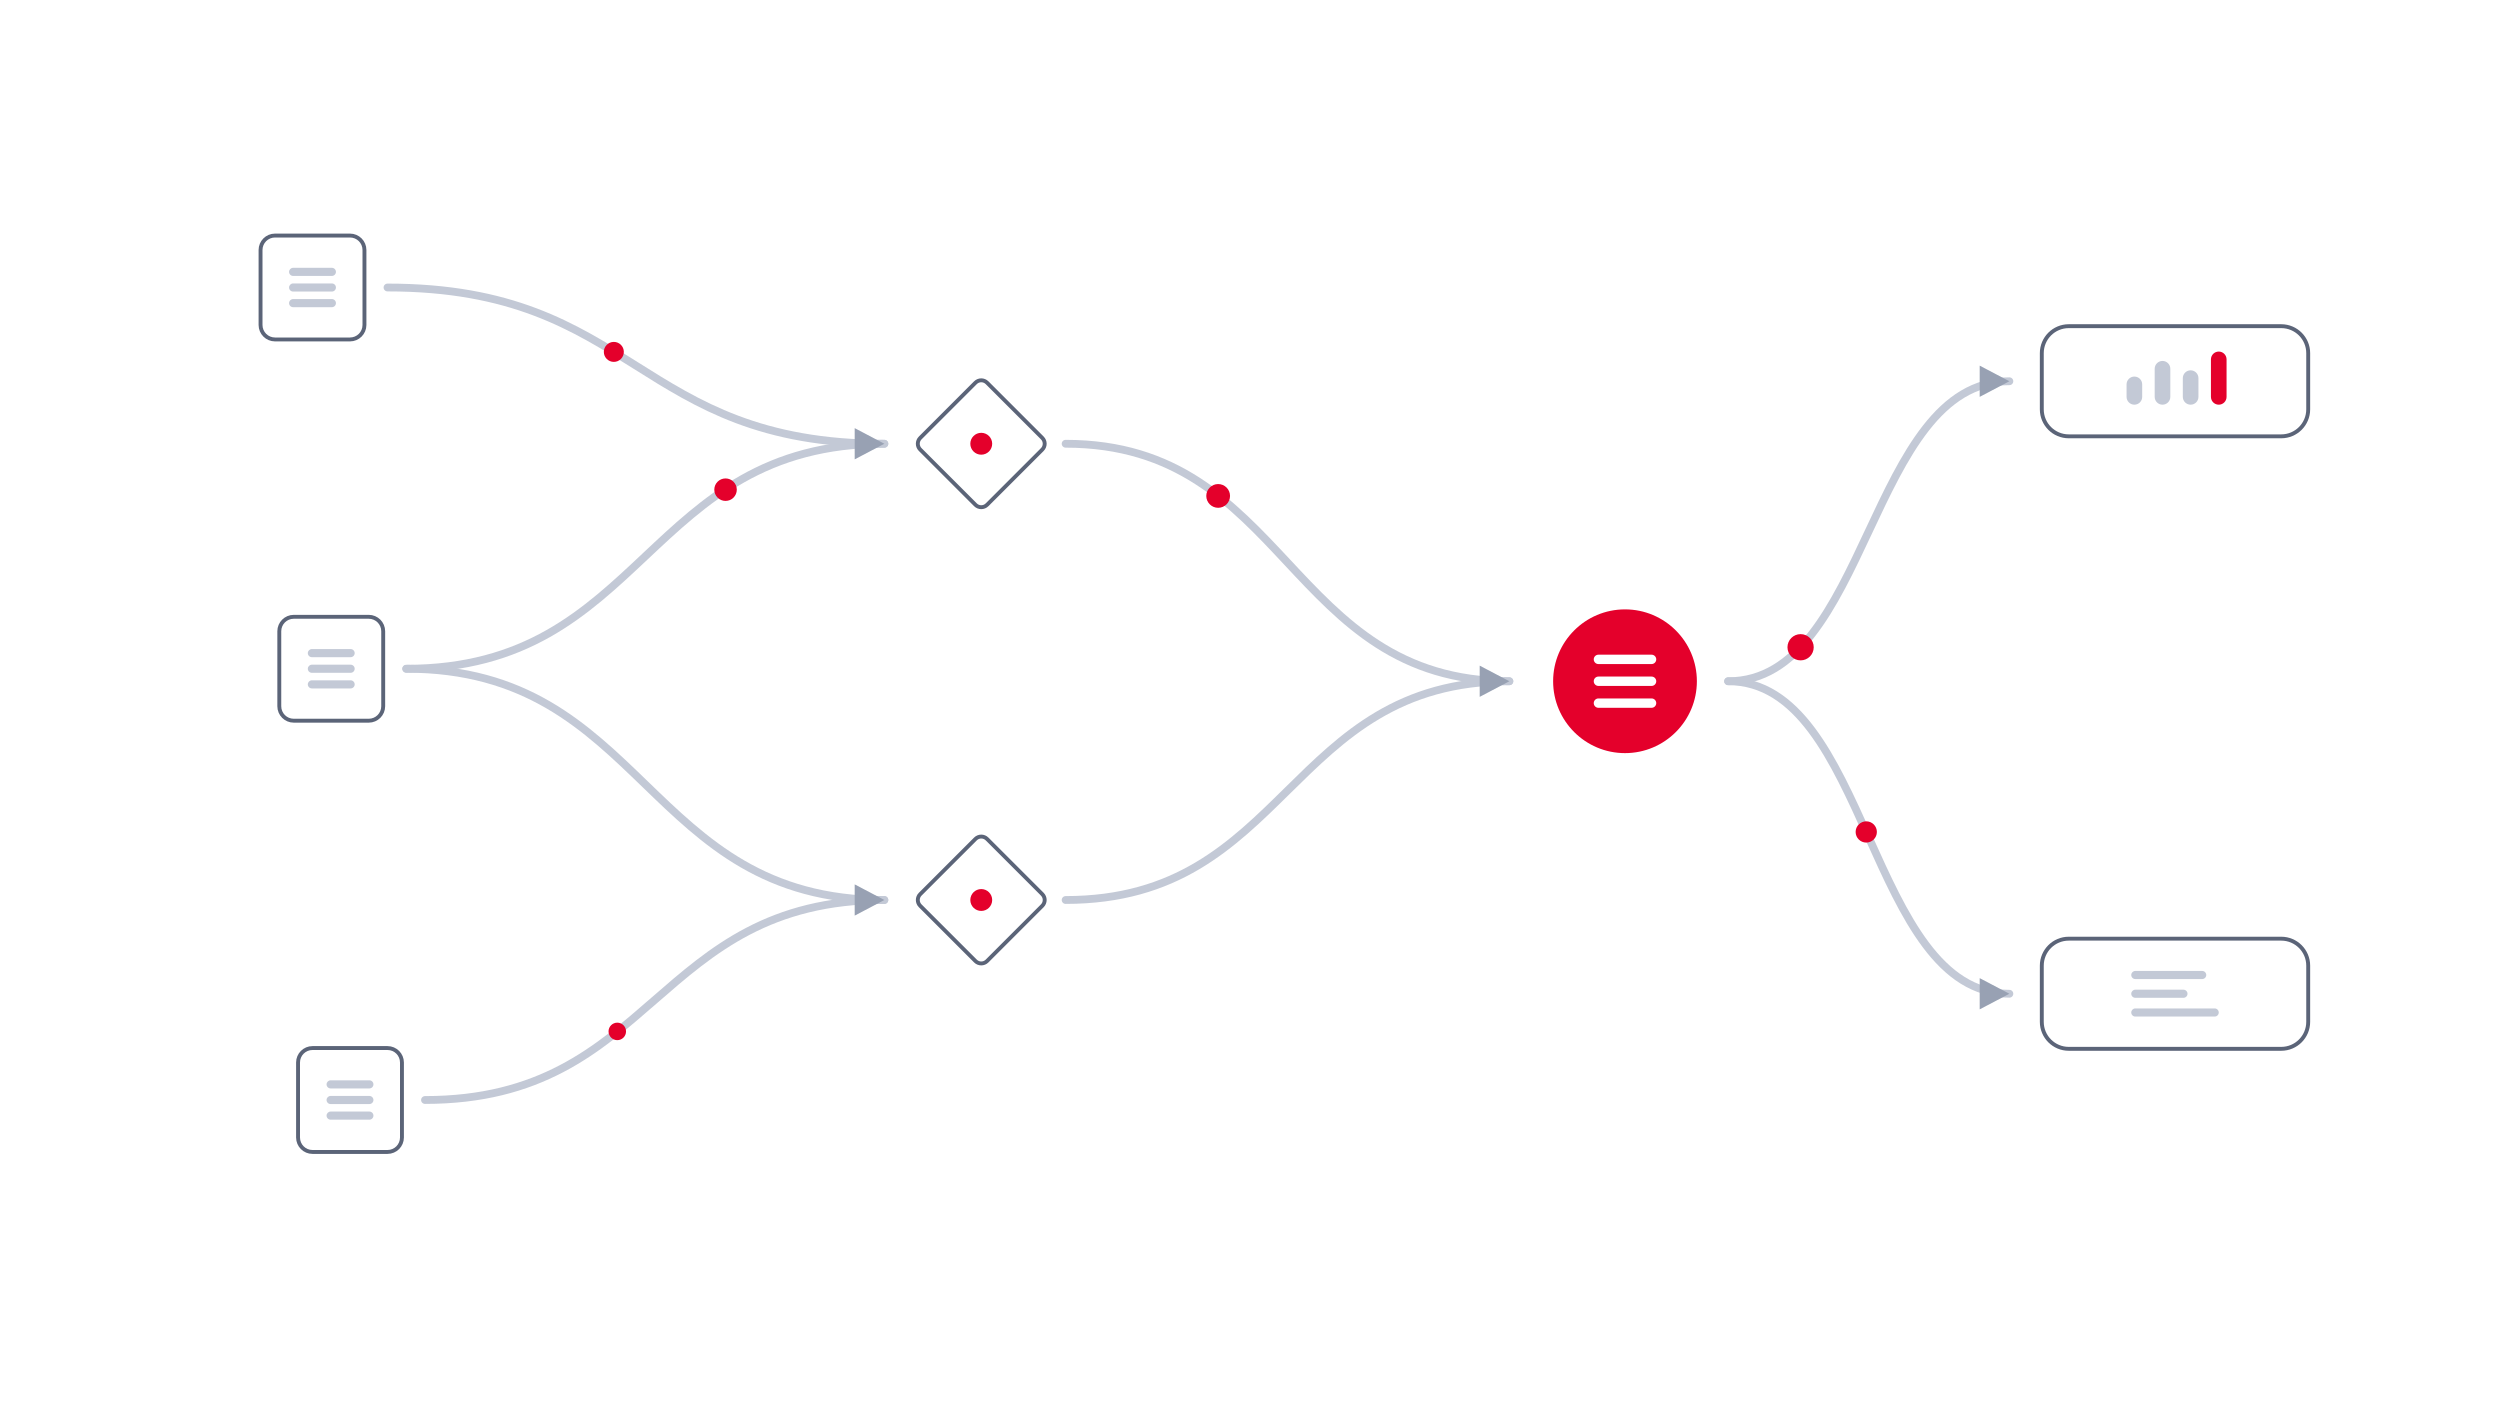
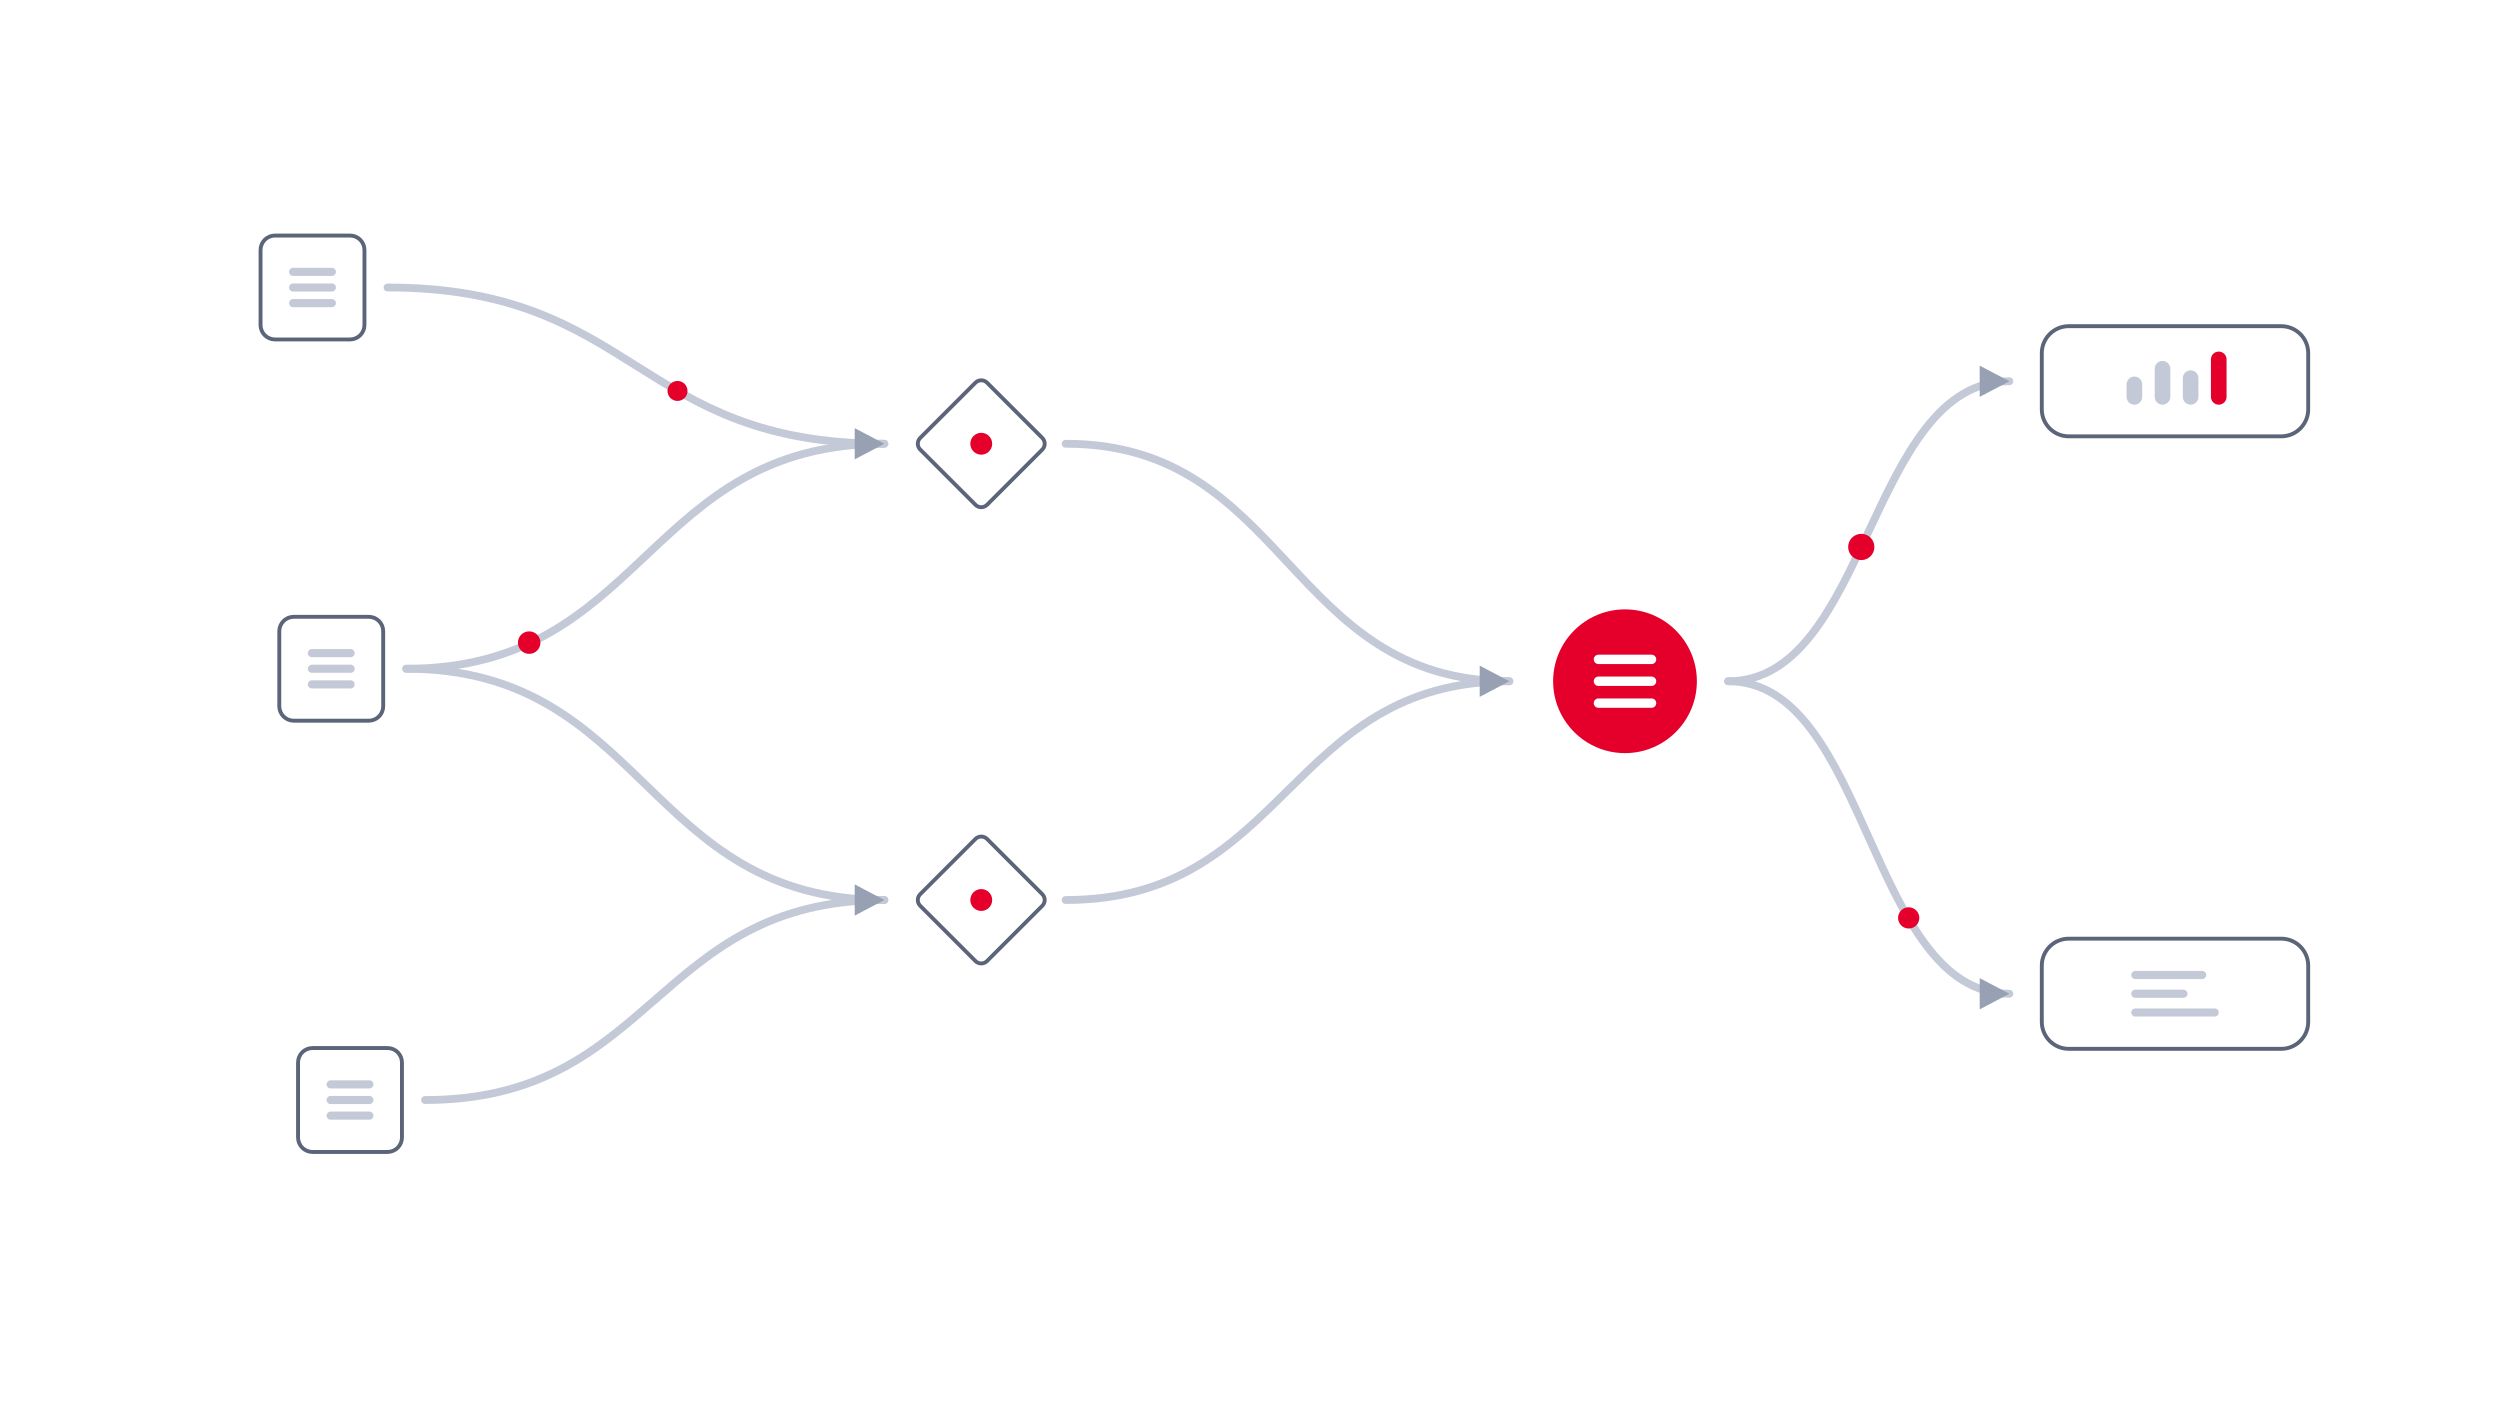
<svg xmlns="http://www.w3.org/2000/svg" aria-label="Data lineage: three sources feed two transformations, which feed the canonical dataset, which feeds a dashboard and a report" viewBox="0 0 800 450" width="100%" preserveAspectRatio="xMidYMid meet" role="img">
  <defs>
    <clipPath id="__lottie_element_2">
      <rect width="800" height="450" x="0" y="0" />
    </clipPath>
  </defs>
  <g clip-path="url(#__lottie_element_2)">
    <g transform="matrix(1,0,0,1,0,0)" opacity="1" style="display: block;">
      <g opacity="1" transform="matrix(1,0,0,1,0,0)">
        <path stroke-linecap="round" stroke-linejoin="round" fill-opacity="0" stroke="rgb(195,201,214)" stroke-opacity="1" stroke-width="2.5" d=" M553,218 C598,218 598,318 643,318" />
      </g>
      <g opacity="1" transform="matrix(1,0,0,1,643,318)">
        <path fill="rgb(152,161,179)" fill-opacity="1" d=" M0,0 C0,0 -9.5,-5 -9.5,-5 C-9.5,-5 -9.5,5 -9.5,5 C-9.5,5 0,0 0,0z" />
      </g>
    </g>
    <g transform="matrix(1,0,0,1,0,0)" opacity="1" style="display: block;">
      <g opacity="1" transform="matrix(1,0,0,1,0,0)">
        <path stroke-linecap="round" stroke-linejoin="round" fill-opacity="0" stroke="rgb(195,201,214)" stroke-opacity="1" stroke-width="2.5" d=" M553,218 C598,218 598,122 643,122" />
      </g>
      <g opacity="1" transform="matrix(1,0,0,1,643,122)">
        <path fill="rgb(152,161,179)" fill-opacity="1" d=" M0,0 C0,0 -9.5,-5 -9.5,-5 C-9.5,-5 -9.5,5 -9.5,5 C-9.5,5 0,0 0,0z" />
      </g>
    </g>
    <g transform="matrix(1,0,0,1,0,0)" opacity="1" style="display: block;">
      <g opacity="1" transform="matrix(1,0,0,1,0,0)">
        <path stroke-linecap="round" stroke-linejoin="round" fill-opacity="0" stroke="rgb(195,201,214)" stroke-opacity="1" stroke-width="2.5" d=" M341,288 C412,288 412,218 483,218" />
      </g>
    </g>
    <g transform="matrix(1,0,0,1,0,0)" opacity="1" style="display: block;">
      <g opacity="1" transform="matrix(1,0,0,1,0,0)">
        <path stroke-linecap="round" stroke-linejoin="round" fill-opacity="0" stroke="rgb(195,201,214)" stroke-opacity="1" stroke-width="2.5" d=" M341,142 C412,142 412,218 483,218" />
      </g>
      <g opacity="1" transform="matrix(1,0,0,1,483,218)">
        <path fill="rgb(152,161,179)" fill-opacity="1" d=" M0,0 C0,0 -9.5,-5 -9.5,-5 C-9.5,-5 -9.5,5 -9.5,5 C-9.5,5 0,0 0,0z" />
      </g>
    </g>
    <g transform="matrix(1,0,0,1,0,0)" opacity="1" style="display: block;">
      <g opacity="1" transform="matrix(1,0,0,1,0,0)">
        <path stroke-linecap="round" stroke-linejoin="round" fill-opacity="0" stroke="rgb(195,201,214)" stroke-opacity="1" stroke-width="2.5" d=" M136,352 C209.5,352 209.5,288 283,288" />
      </g>
    </g>
    <g transform="matrix(1,0,0,1,0,0)" opacity="1" style="display: block;">
      <g opacity="1" transform="matrix(1,0,0,1,0,0)">
        <path stroke-linecap="round" stroke-linejoin="round" fill-opacity="0" stroke="rgb(195,201,214)" stroke-opacity="1" stroke-width="2.5" d=" M130,214 C206.5,214 206.5,288 283,288" />
      </g>
      <g opacity="1" transform="matrix(1,0,0,1,283,288)">
        <path fill="rgb(152,161,179)" fill-opacity="1" d=" M0,0 C0,0 -9.5,-5 -9.5,-5 C-9.5,-5 -9.5,5 -9.5,5 C-9.5,5 0,0 0,0z" />
      </g>
    </g>
    <g transform="matrix(1,0,0,1,0,0)" opacity="1" style="display: block;">
      <g opacity="1" transform="matrix(1,0,0,1,0,0)">
        <path stroke-linecap="round" stroke-linejoin="round" fill-opacity="0" stroke="rgb(195,201,214)" stroke-opacity="1" stroke-width="2.5" d=" M130,214 C206.5,214 206.5,142 283,142" />
      </g>
    </g>
    <g transform="matrix(1,0,0,1,0,0)" opacity="1" style="display: block;">
      <g opacity="1" transform="matrix(1,0,0,1,0,0)">
        <path stroke-linecap="round" stroke-linejoin="round" fill-opacity="0" stroke="rgb(195,201,214)" stroke-opacity="1" stroke-width="2.5" d=" M124,92 C203.5,92 203.5,142 283,142" />
      </g>
      <g opacity="1" transform="matrix(1,0,0,1,283,142)">
        <path fill="rgb(152,161,179)" fill-opacity="1" d=" M0,0 C0,0 -9.5,-5 -9.5,-5 C-9.5,-5 -9.5,5 -9.5,5 C-9.5,5 0,0 0,0z" />
      </g>
    </g>
-     <g transform="matrix(1,0,0,1,597.201,266.2252)" opacity="1" style="display: block;">
+     <g transform="matrix(1,0,0,1,610.783,293.7272)" opacity="1" style="display: block;">
      <g opacity="1" transform="matrix(1,0,0,1,0,0)">
        <path fill="rgb(228,0,43)" fill-opacity="1" d=" M0,-3.4 C1.876,-3.4 3.4,-1.876 3.4,0 C3.4,1.876 1.876,3.4 0,3.4 C-1.876,3.4 -3.4,1.876 -3.4,0 C-3.4,-1.876 -1.876,-3.4 0,-3.4z" />
      </g>
    </g>
-     <g transform="matrix(1,0,0,1,576.1904,207.1192)" opacity="1" style="display: block;">
+     <g transform="matrix(1,0,0,1,595.6059,175.0268)" opacity="1" style="display: block;">
      <g opacity="1" transform="matrix(1,0,0,1,0,0)">
        <path fill="rgb(228,0,43)" fill-opacity="1" d=" M0,-4.2 C2.318,-4.2 4.2,-2.318 4.2,0 C4.2,2.318 2.318,4.2 0,4.2 C-2.318,4.2 -4.2,2.318 -4.2,0 C-4.2,-2.318 -2.318,-4.2 0,-4.2z" />
+       </g>
+     </g>
+     <g transform="matrix(1,0,0,1,474.67,218.8516)" opacity="0.25" style="display: none;">
+       <g opacity="1" transform="matrix(1,0,0,1,0,0)">
+         <path fill="rgb(228,0,43)" fill-opacity="1" d=" M0,-3.4 C1.876,-3.4 3.4,-1.876 3.4,0 C3.4,1.876 1.876,3.4 0,3.4 C-1.876,3.4 -3.4,1.876 -3.4,0 C-3.4,-1.876 -1.876,-3.4 0,-3.4z" />
+       </g>
+     </g>
+     <g transform="matrix(1,0,0,1,391.4416,160.1383)" opacity="1" style="display: none;">
+       <g opacity="1" transform="matrix(1,0,0,1,0,0)">
+         <path fill="rgb(228,0,43)" fill-opacity="1" d=" M0,-3.8 C2.097,-3.8 3.8,-2.097 3.8,0 C3.8,2.097 2.097,3.8 0,3.8 C-2.097,3.8 -3.8,2.097 -3.8,0 C-3.8,-2.097 -2.097,-3.8 0,-3.8z" />
      </g>
    </g>
    <g style="display: none;">
      <g>
        <path />
      </g>
    </g>
-     <g transform="matrix(1,0,0,1,389.81,158.6969)" opacity="1" style="display: block;">
-       <g opacity="1" transform="matrix(1,0,0,1,0,0)">
-         <path fill="rgb(228,0,43)" fill-opacity="1" d=" M0,-3.8 C2.097,-3.8 3.8,-2.097 3.8,0 C3.8,2.097 2.097,3.8 0,3.8 C-2.097,3.8 -3.8,2.097 -3.8,0 C-3.8,-2.097 -2.097,-3.8 0,-3.8z" />
-       </g>
-     </g>
-     <g transform="matrix(1,0,0,1,197.5312,330.0509)" opacity="1" style="display: block;">
-       <g opacity="1" transform="matrix(1,0,0,1,0,0)">
-         <path fill="rgb(228,0,43)" fill-opacity="1" d=" M0,-2.8 C1.545,-2.8 2.8,-1.545 2.8,0 C2.8,1.545 1.545,2.8 0,2.8 C-1.545,2.8 -2.8,1.545 -2.8,0 C-2.8,-1.545 -1.545,-2.8 0,-2.8z" />
-       </g>
-     </g>
-     <g style="display: none;">
-       <g>
-         <path />
-       </g>
-     </g>
-     <g transform="matrix(1,0,0,1,232.1732,156.6961)" opacity="1" style="display: block;">
+     <g transform="matrix(1,0,0,1,223.765,266.5136)" opacity="1" style="display: none;">
+       <g opacity="1" transform="matrix(1,0,0,1,0,0)">
+         <path fill="rgb(228,0,43)" fill-opacity="1" d=" M0,-3.2 C1.766,-3.2 3.2,-1.766 3.2,0 C3.2,1.766 1.766,3.2 0,3.2 C-1.766,3.2 -3.2,1.766 -3.2,0 C-3.2,-1.766 -1.766,-3.2 0,-3.2z" />
+       </g>
+     </g>
+     <g transform="matrix(1,0,0,1,169.3357,205.6379)" opacity="1" style="display: block;">
      <g opacity="1" transform="matrix(1,0,0,1,0,0)">
        <path fill="rgb(228,0,43)" fill-opacity="1" d=" M0,-3.6 C1.987,-3.6 3.6,-1.987 3.6,0 C3.6,1.987 1.987,3.6 0,3.6 C-1.987,3.6 -3.6,1.987 -3.6,0 C-3.6,-1.987 -1.987,-3.6 0,-3.6z" />
      </g>
    </g>
-     <g transform="matrix(1,0,0,1,196.4263,112.6078)" opacity="1" style="display: block;">
+     <g transform="matrix(1,0,0,1,216.8008,125.1007)" opacity="1" style="display: block;">
      <g opacity="1" transform="matrix(1,0,0,1,0,0)">
        <path fill="rgb(228,0,43)" fill-opacity="1" d=" M0,-3.2 C1.766,-3.2 3.2,-1.766 3.2,0 C3.2,1.766 1.766,3.2 0,3.2 C-1.766,3.2 -3.2,1.766 -3.2,0 C-3.2,-1.766 -1.766,-3.2 0,-3.2z" />
      </g>
    </g>
    <g transform="matrix(1,0,0,1,696,318)" opacity="1" style="display: block;">
      <g opacity="1" transform="matrix(1,0,0,1,0,0)">
        <path stroke-linecap="round" stroke-linejoin="round" fill-opacity="0" stroke="rgb(91,100,120)" stroke-opacity="1" stroke-width="2.5" d=" M42,-9 C42,-13.415 38.415,-17 34,-17 C34,-17 -34,-17 -34,-17 C-38.415,-17 -42,-13.415 -42,-9 C-42,-9 -42,9 -42,9 C-42,13.415 -38.415,17 -34,17 C-34,17 34,17 34,17 C38.415,17 42,13.415 42,9 C42,9 42,-9 42,-9z" />
        <path fill="rgb(255,255,255)" fill-opacity="1" d=" M42,-9 C42,-13.415 38.415,-17 34,-17 C34,-17 -34,-17 -34,-17 C-38.415,-17 -42,-13.415 -42,-9 C-42,-9 -42,9 -42,9 C-42,13.415 -38.415,17 -34,17 C-34,17 34,17 34,17 C38.415,17 42,13.415 42,9 C42,9 42,-9 42,-9z" />
      </g>
      <g opacity="1" transform="matrix(1,0,0,1,0,0)">
        <path fill="rgb(195,201,214)" fill-opacity="1" d=" M14,6 C14,5.283 13.417,4.7 12.7,4.7 C12.7,4.7 -12.7,4.7 -12.7,4.7 C-13.417,4.7 -14,5.283 -14,6 C-14,6 -14,6 -14,6 C-14,6.717 -13.417,7.3 -12.7,7.3 C-12.7,7.3 12.7,7.3 12.7,7.3 C13.417,7.3 14,6.717 14,6 C14,6 14,6 14,6z" />
      </g>
      <g opacity="1" transform="matrix(1,0,0,1,0,0)">
        <path fill="rgb(195,201,214)" fill-opacity="1" d=" M4,0 C4,-0.717 3.417,-1.3 2.7,-1.3 C2.7,-1.3 -12.7,-1.3 -12.7,-1.3 C-13.417,-1.3 -14,-0.717 -14,0 C-14,0 -14,0 -14,0 C-14,0.717 -13.417,1.3 -12.7,1.3 C-12.7,1.3 2.7,1.3 2.7,1.3 C3.417,1.3 4,0.717 4,0 C4,0 4,0 4,0z" />
      </g>
      <g opacity="1" transform="matrix(1,0,0,1,0,0)">
        <path fill="rgb(195,201,214)" fill-opacity="1" d=" M10,-6 C10,-6.717 9.417,-7.3 8.7,-7.3 C8.7,-7.3 -12.7,-7.3 -12.7,-7.3 C-13.417,-7.3 -14,-6.717 -14,-6 C-14,-6 -14,-6 -14,-6 C-14,-5.283 -13.417,-4.7 -12.7,-4.7 C-12.7,-4.7 8.7,-4.7 8.7,-4.7 C9.417,-4.7 10,-5.283 10,-6 C10,-6 10,-6 10,-6z" />
      </g>
    </g>
    <g transform="matrix(1,0,0,1,696,122)" opacity="1" style="display: block;">
      <g opacity="1" transform="matrix(1,0,0,1,0,0)">
        <path stroke-linecap="round" stroke-linejoin="round" fill-opacity="0" stroke="rgb(91,100,120)" stroke-opacity="1" stroke-width="2.5" d=" M42,-9 C42,-13.415 38.415,-17 34,-17 C34,-17 -34,-17 -34,-17 C-38.415,-17 -42,-13.415 -42,-9 C-42,-9 -42,9 -42,9 C-42,13.415 -38.415,17 -34,17 C-34,17 34,17 34,17 C38.415,17 42,13.415 42,9 C42,9 42,-9 42,-9z" />
        <path fill="rgb(255,255,255)" fill-opacity="1" d=" M42,-9 C42,-13.415 38.415,-17 34,-17 C34,-17 -34,-17 -34,-17 C-38.415,-17 -42,-13.415 -42,-9 C-42,-9 -42,9 -42,9 C-42,13.415 -38.415,17 -34,17 C-34,17 34,17 34,17 C38.415,17 42,13.415 42,9 C42,9 42,-9 42,-9z" />
      </g>
      <g opacity="1" transform="matrix(1,0,0,1,0,0)">
        <path fill="rgb(228,0,43)" fill-opacity="1" d=" M16.5,-7 C16.5,-8.38 15.38,-9.5 14,-9.5 C14,-9.5 14,-9.5 14,-9.5 C12.62,-9.5 11.5,-8.38 11.5,-7 C11.5,-7 11.5,5 11.5,5 C11.5,6.38 12.62,7.5 14,7.5 C14,7.5 14,7.5 14,7.5 C15.38,7.5 16.5,6.38 16.5,5 C16.5,5 16.5,-7 16.5,-7z" />
      </g>
      <g opacity="1" transform="matrix(1,0,0,1,0,0)">
        <path fill="rgb(195,201,214)" fill-opacity="1" d=" M7.5,-1 C7.5,-2.38 6.38,-3.5 5,-3.5 C5,-3.5 5,-3.5 5,-3.5 C3.62,-3.5 2.5,-2.38 2.5,-1 C2.5,-1 2.5,5 2.5,5 C2.5,6.38 3.62,7.5 5,7.5 C5,7.5 5,7.5 5,7.5 C6.38,7.5 7.5,6.38 7.5,5 C7.5,5 7.5,-1 7.5,-1z" />
      </g>
      <g opacity="1" transform="matrix(1,0,0,1,0,0)">
        <path fill="rgb(195,201,214)" fill-opacity="1" d=" M-1.5,-4 C-1.5,-5.38 -2.62,-6.5 -4,-6.5 C-4,-6.5 -4,-6.5 -4,-6.5 C-5.38,-6.5 -6.5,-5.38 -6.5,-4 C-6.5,-4 -6.5,5 -6.5,5 C-6.5,6.38 -5.38,7.5 -4,7.5 C-4,7.5 -4,7.5 -4,7.5 C-2.62,7.5 -1.5,6.38 -1.5,5 C-1.5,5 -1.5,-4 -1.5,-4z" />
      </g>
      <g opacity="1" transform="matrix(1,0,0,1,0,0)">
        <path fill="rgb(195,201,214)" fill-opacity="1" d=" M-10.5,1 C-10.5,-0.38 -11.62,-1.5 -13,-1.5 C-13,-1.5 -13,-1.5 -13,-1.5 C-14.38,-1.5 -15.5,-0.38 -15.5,1 C-15.5,1 -15.5,5 -15.5,5 C-15.5,6.38 -14.38,7.5 -13,7.5 C-13,7.5 -13,7.5 -13,7.5 C-11.62,7.5 -10.5,6.38 -10.5,5 C-10.5,5 -10.5,1 -10.5,1z" />
      </g>
    </g>
    <g transform="matrix(1,0,0,1,520,218)" opacity="1" style="display: block;">
      <g opacity="1" transform="matrix(1,0,0,1,0,0)">
        <path fill="rgb(228,0,43)" fill-opacity="1" d=" M0,-23 C12.694,-23 23,-12.694 23,0 C23,12.694 12.694,23 0,23 C-12.694,23 -23,12.694 -23,0 C-23,-12.694 -12.694,-23 0,-23z" />
      </g>
      <g opacity="1" transform="matrix(1,0,0,1,0,0)">
        <path fill="rgb(255,255,255)" fill-opacity="1" d=" M10,7 C10,6.172 9.328,5.5 8.5,5.5 C8.5,5.5 -8.5,5.5 -8.5,5.5 C-9.328,5.5 -10,6.172 -10,7 C-10,7 -10,7 -10,7 C-10,7.828 -9.328,8.5 -8.5,8.5 C-8.5,8.5 8.5,8.5 8.5,8.5 C9.328,8.5 10,7.828 10,7 C10,7 10,7 10,7z" />
      </g>
      <g opacity="1" transform="matrix(1,0,0,1,0,0)">
        <path fill="rgb(255,255,255)" fill-opacity="1" d=" M10,0 C10,-0.828 9.328,-1.5 8.5,-1.5 C8.5,-1.5 -8.5,-1.5 -8.5,-1.5 C-9.328,-1.5 -10,-0.828 -10,0 C-10,0 -10,0 -10,0 C-10,0.828 -9.328,1.5 -8.5,1.5 C-8.5,1.5 8.5,1.5 8.5,1.5 C9.328,1.5 10,0.828 10,0 C10,0 10,0 10,0z" />
      </g>
      <g opacity="1" transform="matrix(1,0,0,1,0,0)">
        <path fill="rgb(255,255,255)" fill-opacity="1" d=" M10,-7 C10,-7.828 9.328,-8.5 8.5,-8.5 C8.5,-8.5 -8.5,-8.5 -8.5,-8.5 C-9.328,-8.5 -10,-7.828 -10,-7 C-10,-7 -10,-7 -10,-7 C-10,-6.172 -9.328,-5.5 -8.5,-5.5 C-8.5,-5.5 8.5,-5.5 8.5,-5.5 C9.328,-5.5 10,-6.172 10,-7 C10,-7 10,-7 10,-7z" />
      </g>
    </g>
    <g transform="matrix(1,0,0,1,314,288)" opacity="1" style="display: block;">
      <g opacity="1" transform="matrix(0.7071068,0.7071068,-0.7071068,0.7071068,0,0)">
        <path stroke-linecap="round" stroke-linejoin="round" fill-opacity="0" stroke="rgb(91,100,120)" stroke-opacity="1" stroke-width="2.5" d=" M14.5,-12.5 C14.5,-13.604 13.604,-14.5 12.5,-14.5 C12.5,-14.5 -12.5,-14.5 -12.5,-14.5 C-13.604,-14.5 -14.5,-13.604 -14.5,-12.5 C-14.5,-12.5 -14.5,12.5 -14.5,12.5 C-14.5,13.604 -13.604,14.5 -12.5,14.5 C-12.5,14.5 12.5,14.5 12.5,14.5 C13.604,14.5 14.5,13.604 14.5,12.5 C14.5,12.5 14.5,-12.5 14.5,-12.5z" />
        <path fill="rgb(255,255,255)" fill-opacity="1" d=" M14.5,-12.5 C14.5,-13.604 13.604,-14.5 12.5,-14.5 C12.5,-14.5 -12.5,-14.5 -12.5,-14.5 C-13.604,-14.5 -14.5,-13.604 -14.5,-12.5 C-14.5,-12.5 -14.5,12.5 -14.5,12.5 C-14.5,13.604 -13.604,14.5 -12.5,14.5 C-12.5,14.5 12.5,14.5 12.5,14.5 C13.604,14.5 14.5,13.604 14.5,12.5 C14.5,12.5 14.5,-12.5 14.5,-12.5z" />
      </g>
      <g opacity="1" transform="matrix(1,0,0,1,0,0)">
        <path fill="rgb(228,0,43)" fill-opacity="1" d=" M0,-3.5 C1.932,-3.5 3.5,-1.932 3.5,0 C3.5,1.932 1.932,3.5 0,3.5 C-1.932,3.5 -3.5,1.932 -3.5,0 C-3.5,-1.932 -1.932,-3.5 0,-3.5z" />
      </g>
    </g>
    <g transform="matrix(1,0,0,1,314,142)" opacity="1" style="display: block;">
      <g opacity="1" transform="matrix(0.7071068,0.7071068,-0.7071068,0.7071068,0,0)">
        <path stroke-linecap="round" stroke-linejoin="round" fill-opacity="0" stroke="rgb(91,100,120)" stroke-opacity="1" stroke-width="2.5" d=" M14.5,-12.5 C14.5,-13.604 13.604,-14.5 12.5,-14.5 C12.5,-14.5 -12.5,-14.5 -12.5,-14.5 C-13.604,-14.5 -14.5,-13.604 -14.5,-12.5 C-14.5,-12.5 -14.5,12.5 -14.5,12.5 C-14.5,13.604 -13.604,14.5 -12.5,14.5 C-12.5,14.5 12.5,14.5 12.5,14.5 C13.604,14.5 14.5,13.604 14.5,12.5 C14.5,12.5 14.5,-12.5 14.5,-12.5z" />
        <path fill="rgb(255,255,255)" fill-opacity="1" d=" M14.5,-12.5 C14.5,-13.604 13.604,-14.5 12.5,-14.5 C12.5,-14.5 -12.5,-14.5 -12.5,-14.5 C-13.604,-14.5 -14.5,-13.604 -14.5,-12.5 C-14.5,-12.5 -14.5,12.5 -14.5,12.5 C-14.5,13.604 -13.604,14.5 -12.5,14.5 C-12.5,14.5 12.5,14.5 12.5,14.5 C13.604,14.5 14.5,13.604 14.5,12.5 C14.5,12.5 14.5,-12.5 14.5,-12.5z" />
      </g>
      <g opacity="1" transform="matrix(1,0,0,1,0,0)">
        <path fill="rgb(228,0,43)" fill-opacity="1" d=" M0,-3.5 C1.932,-3.5 3.5,-1.932 3.5,0 C3.5,1.932 1.932,3.5 0,3.5 C-1.932,3.5 -3.5,1.932 -3.5,0 C-3.5,-1.932 -1.932,-3.5 0,-3.5z" />
      </g>
    </g>
    <g transform="matrix(1,0,0,1,112,352)" opacity="1" style="display: block;">
      <g opacity="1" transform="matrix(1,0,0,1,0,0)">
        <path stroke-linecap="round" stroke-linejoin="round" fill-opacity="0" stroke="rgb(91,100,120)" stroke-opacity="1" stroke-width="2.5" d=" M16,-12 C16,-14.208 14.208,-16 12,-16 C12,-16 -12,-16 -12,-16 C-14.208,-16 -16,-14.208 -16,-12 C-16,-12 -16,12 -16,12 C-16,14.208 -14.208,16 -12,16 C-12,16 12,16 12,16 C14.208,16 16,14.208 16,12 C16,12 16,-12 16,-12z" />
        <path fill="rgb(255,255,255)" fill-opacity="1" d=" M16,-12 C16,-14.208 14.208,-16 12,-16 C12,-16 -12,-16 -12,-16 C-14.208,-16 -16,-14.208 -16,-12 C-16,-12 -16,12 -16,12 C-16,14.208 -14.208,16 -12,16 C-12,16 12,16 12,16 C14.208,16 16,14.208 16,12 C16,12 16,-12 16,-12z" />
      </g>
      <g opacity="1" transform="matrix(1,0,0,1,0,0)">
        <path fill="rgb(195,201,214)" fill-opacity="1" d=" M7.5,5 C7.5,4.283 6.917,3.7 6.2,3.7 C6.2,3.7 -6.2,3.7 -6.2,3.7 C-6.917,3.7 -7.5,4.283 -7.5,5 C-7.5,5 -7.5,5 -7.5,5 C-7.5,5.717 -6.917,6.3 -6.2,6.3 C-6.2,6.3 6.2,6.3 6.2,6.3 C6.917,6.3 7.5,5.717 7.5,5 C7.5,5 7.5,5 7.5,5z" />
      </g>
      <g opacity="1" transform="matrix(1,0,0,1,0,0)">
        <path fill="rgb(195,201,214)" fill-opacity="1" d=" M7.5,0 C7.5,-0.717 6.917,-1.3 6.2,-1.3 C6.2,-1.3 -6.2,-1.3 -6.2,-1.3 C-6.917,-1.3 -7.5,-0.717 -7.5,0 C-7.5,0 -7.5,0 -7.5,0 C-7.5,0.717 -6.917,1.3 -6.2,1.3 C-6.2,1.3 6.2,1.3 6.2,1.3 C6.917,1.3 7.5,0.717 7.5,0 C7.5,0 7.5,0 7.5,0z" />
      </g>
      <g opacity="1" transform="matrix(1,0,0,1,0,0)">
        <path fill="rgb(195,201,214)" fill-opacity="1" d=" M7.5,-5 C7.5,-5.717 6.917,-6.3 6.2,-6.3 C6.2,-6.3 -6.2,-6.3 -6.2,-6.3 C-6.917,-6.3 -7.5,-5.717 -7.5,-5 C-7.5,-5 -7.5,-5 -7.5,-5 C-7.5,-4.283 -6.917,-3.7 -6.2,-3.7 C-6.2,-3.7 6.2,-3.7 6.2,-3.7 C6.917,-3.7 7.5,-4.283 7.5,-5 C7.5,-5 7.5,-5 7.5,-5z" />
      </g>
    </g>
    <g transform="matrix(1,0,0,1,106,214)" opacity="1" style="display: block;">
      <g opacity="1" transform="matrix(1,0,0,1,0,0)">
        <path stroke-linecap="round" stroke-linejoin="round" fill-opacity="0" stroke="rgb(91,100,120)" stroke-opacity="1" stroke-width="2.5" d=" M16,-12 C16,-14.208 14.208,-16 12,-16 C12,-16 -12,-16 -12,-16 C-14.208,-16 -16,-14.208 -16,-12 C-16,-12 -16,12 -16,12 C-16,14.208 -14.208,16 -12,16 C-12,16 12,16 12,16 C14.208,16 16,14.208 16,12 C16,12 16,-12 16,-12z" />
        <path fill="rgb(255,255,255)" fill-opacity="1" d=" M16,-12 C16,-14.208 14.208,-16 12,-16 C12,-16 -12,-16 -12,-16 C-14.208,-16 -16,-14.208 -16,-12 C-16,-12 -16,12 -16,12 C-16,14.208 -14.208,16 -12,16 C-12,16 12,16 12,16 C14.208,16 16,14.208 16,12 C16,12 16,-12 16,-12z" />
      </g>
      <g opacity="1" transform="matrix(1,0,0,1,0,0)">
        <path fill="rgb(195,201,214)" fill-opacity="1" d=" M7.5,5 C7.5,4.283 6.917,3.7 6.2,3.7 C6.2,3.7 -6.2,3.7 -6.2,3.7 C-6.917,3.7 -7.5,4.283 -7.5,5 C-7.5,5 -7.5,5 -7.5,5 C-7.5,5.717 -6.917,6.3 -6.2,6.3 C-6.2,6.3 6.2,6.3 6.2,6.3 C6.917,6.3 7.5,5.717 7.5,5 C7.5,5 7.5,5 7.5,5z" />
      </g>
      <g opacity="1" transform="matrix(1,0,0,1,0,0)">
        <path fill="rgb(195,201,214)" fill-opacity="1" d=" M7.5,0 C7.5,-0.717 6.917,-1.3 6.2,-1.3 C6.2,-1.3 -6.2,-1.3 -6.2,-1.3 C-6.917,-1.3 -7.5,-0.717 -7.5,0 C-7.5,0 -7.5,0 -7.5,0 C-7.5,0.717 -6.917,1.3 -6.2,1.3 C-6.2,1.3 6.2,1.3 6.2,1.3 C6.917,1.3 7.5,0.717 7.5,0 C7.5,0 7.5,0 7.5,0z" />
      </g>
      <g opacity="1" transform="matrix(1,0,0,1,0,0)">
        <path fill="rgb(195,201,214)" fill-opacity="1" d=" M7.5,-5 C7.5,-5.717 6.917,-6.3 6.2,-6.3 C6.2,-6.3 -6.2,-6.3 -6.2,-6.3 C-6.917,-6.3 -7.5,-5.717 -7.5,-5 C-7.5,-5 -7.5,-5 -7.5,-5 C-7.5,-4.283 -6.917,-3.7 -6.2,-3.7 C-6.2,-3.7 6.2,-3.7 6.2,-3.7 C6.917,-3.7 7.5,-4.283 7.5,-5 C7.5,-5 7.5,-5 7.5,-5z" />
      </g>
    </g>
    <g transform="matrix(1,0,0,1,100,92)" opacity="1" style="display: block;">
      <g opacity="1" transform="matrix(1,0,0,1,0,0)">
        <path stroke-linecap="round" stroke-linejoin="round" fill-opacity="0" stroke="rgb(91,100,120)" stroke-opacity="1" stroke-width="2.5" d=" M16,-12 C16,-14.208 14.208,-16 12,-16 C12,-16 -12,-16 -12,-16 C-14.208,-16 -16,-14.208 -16,-12 C-16,-12 -16,12 -16,12 C-16,14.208 -14.208,16 -12,16 C-12,16 12,16 12,16 C14.208,16 16,14.208 16,12 C16,12 16,-12 16,-12z" />
        <path fill="rgb(255,255,255)" fill-opacity="1" d=" M16,-12 C16,-14.208 14.208,-16 12,-16 C12,-16 -12,-16 -12,-16 C-14.208,-16 -16,-14.208 -16,-12 C-16,-12 -16,12 -16,12 C-16,14.208 -14.208,16 -12,16 C-12,16 12,16 12,16 C14.208,16 16,14.208 16,12 C16,12 16,-12 16,-12z" />
      </g>
      <g opacity="1" transform="matrix(1,0,0,1,0,0)">
        <path fill="rgb(195,201,214)" fill-opacity="1" d=" M7.5,5 C7.5,4.283 6.917,3.7 6.2,3.7 C6.2,3.7 -6.2,3.7 -6.2,3.7 C-6.917,3.7 -7.5,4.283 -7.5,5 C-7.5,5 -7.5,5 -7.5,5 C-7.5,5.717 -6.917,6.3 -6.2,6.3 C-6.2,6.3 6.2,6.3 6.2,6.3 C6.917,6.3 7.5,5.717 7.5,5 C7.5,5 7.5,5 7.5,5z" />
      </g>
      <g opacity="1" transform="matrix(1,0,0,1,0,0)">
        <path fill="rgb(195,201,214)" fill-opacity="1" d=" M7.5,0 C7.5,-0.717 6.917,-1.3 6.2,-1.3 C6.2,-1.3 -6.2,-1.3 -6.2,-1.3 C-6.917,-1.3 -7.5,-0.717 -7.5,0 C-7.5,0 -7.5,0 -7.5,0 C-7.5,0.717 -6.917,1.3 -6.2,1.3 C-6.2,1.3 6.2,1.3 6.2,1.3 C6.917,1.3 7.5,0.717 7.5,0 C7.5,0 7.5,0 7.5,0z" />
      </g>
      <g opacity="1" transform="matrix(1,0,0,1,0,0)">
        <path fill="rgb(195,201,214)" fill-opacity="1" d=" M7.5,-5 C7.5,-5.717 6.917,-6.3 6.2,-6.3 C6.2,-6.3 -6.2,-6.3 -6.2,-6.3 C-6.917,-6.3 -7.5,-5.717 -7.5,-5 C-7.5,-5 -7.5,-5 -7.5,-5 C-7.5,-4.283 -6.917,-3.7 -6.2,-3.7 C-6.2,-3.7 6.2,-3.7 6.2,-3.7 C6.917,-3.7 7.5,-4.283 7.5,-5 C7.5,-5 7.5,-5 7.5,-5z" />
      </g>
    </g>
  </g>
</svg>
